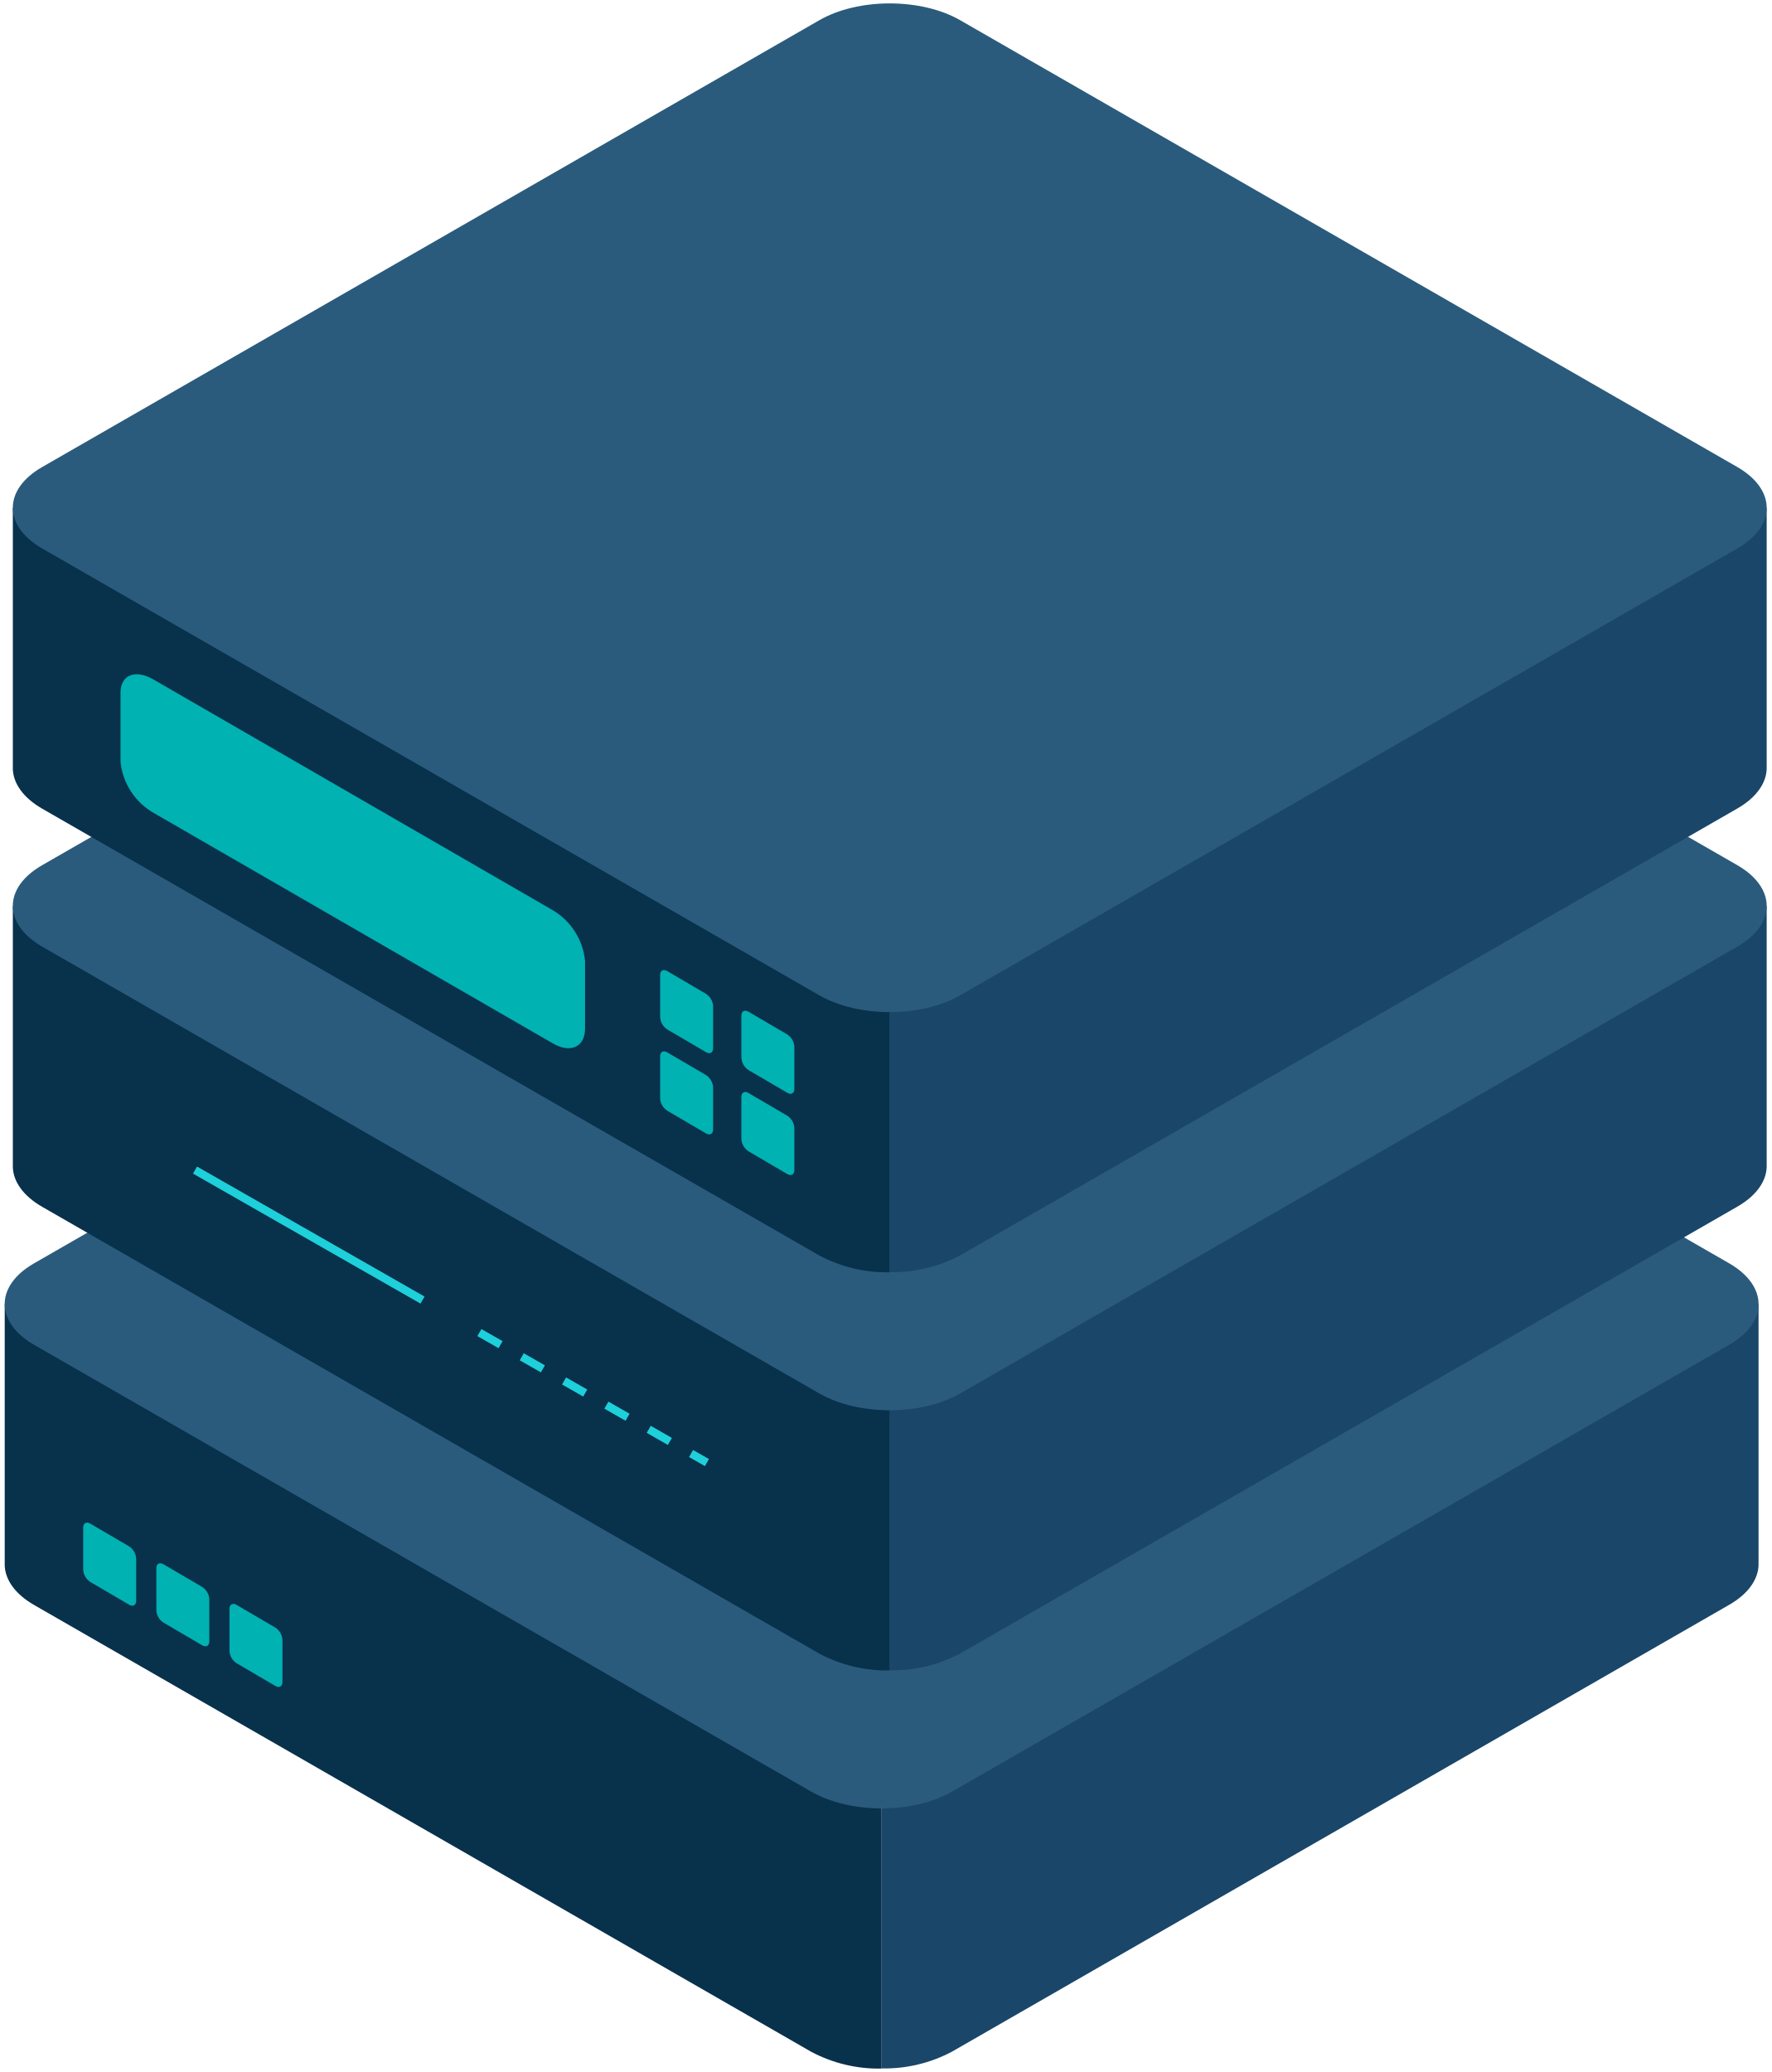
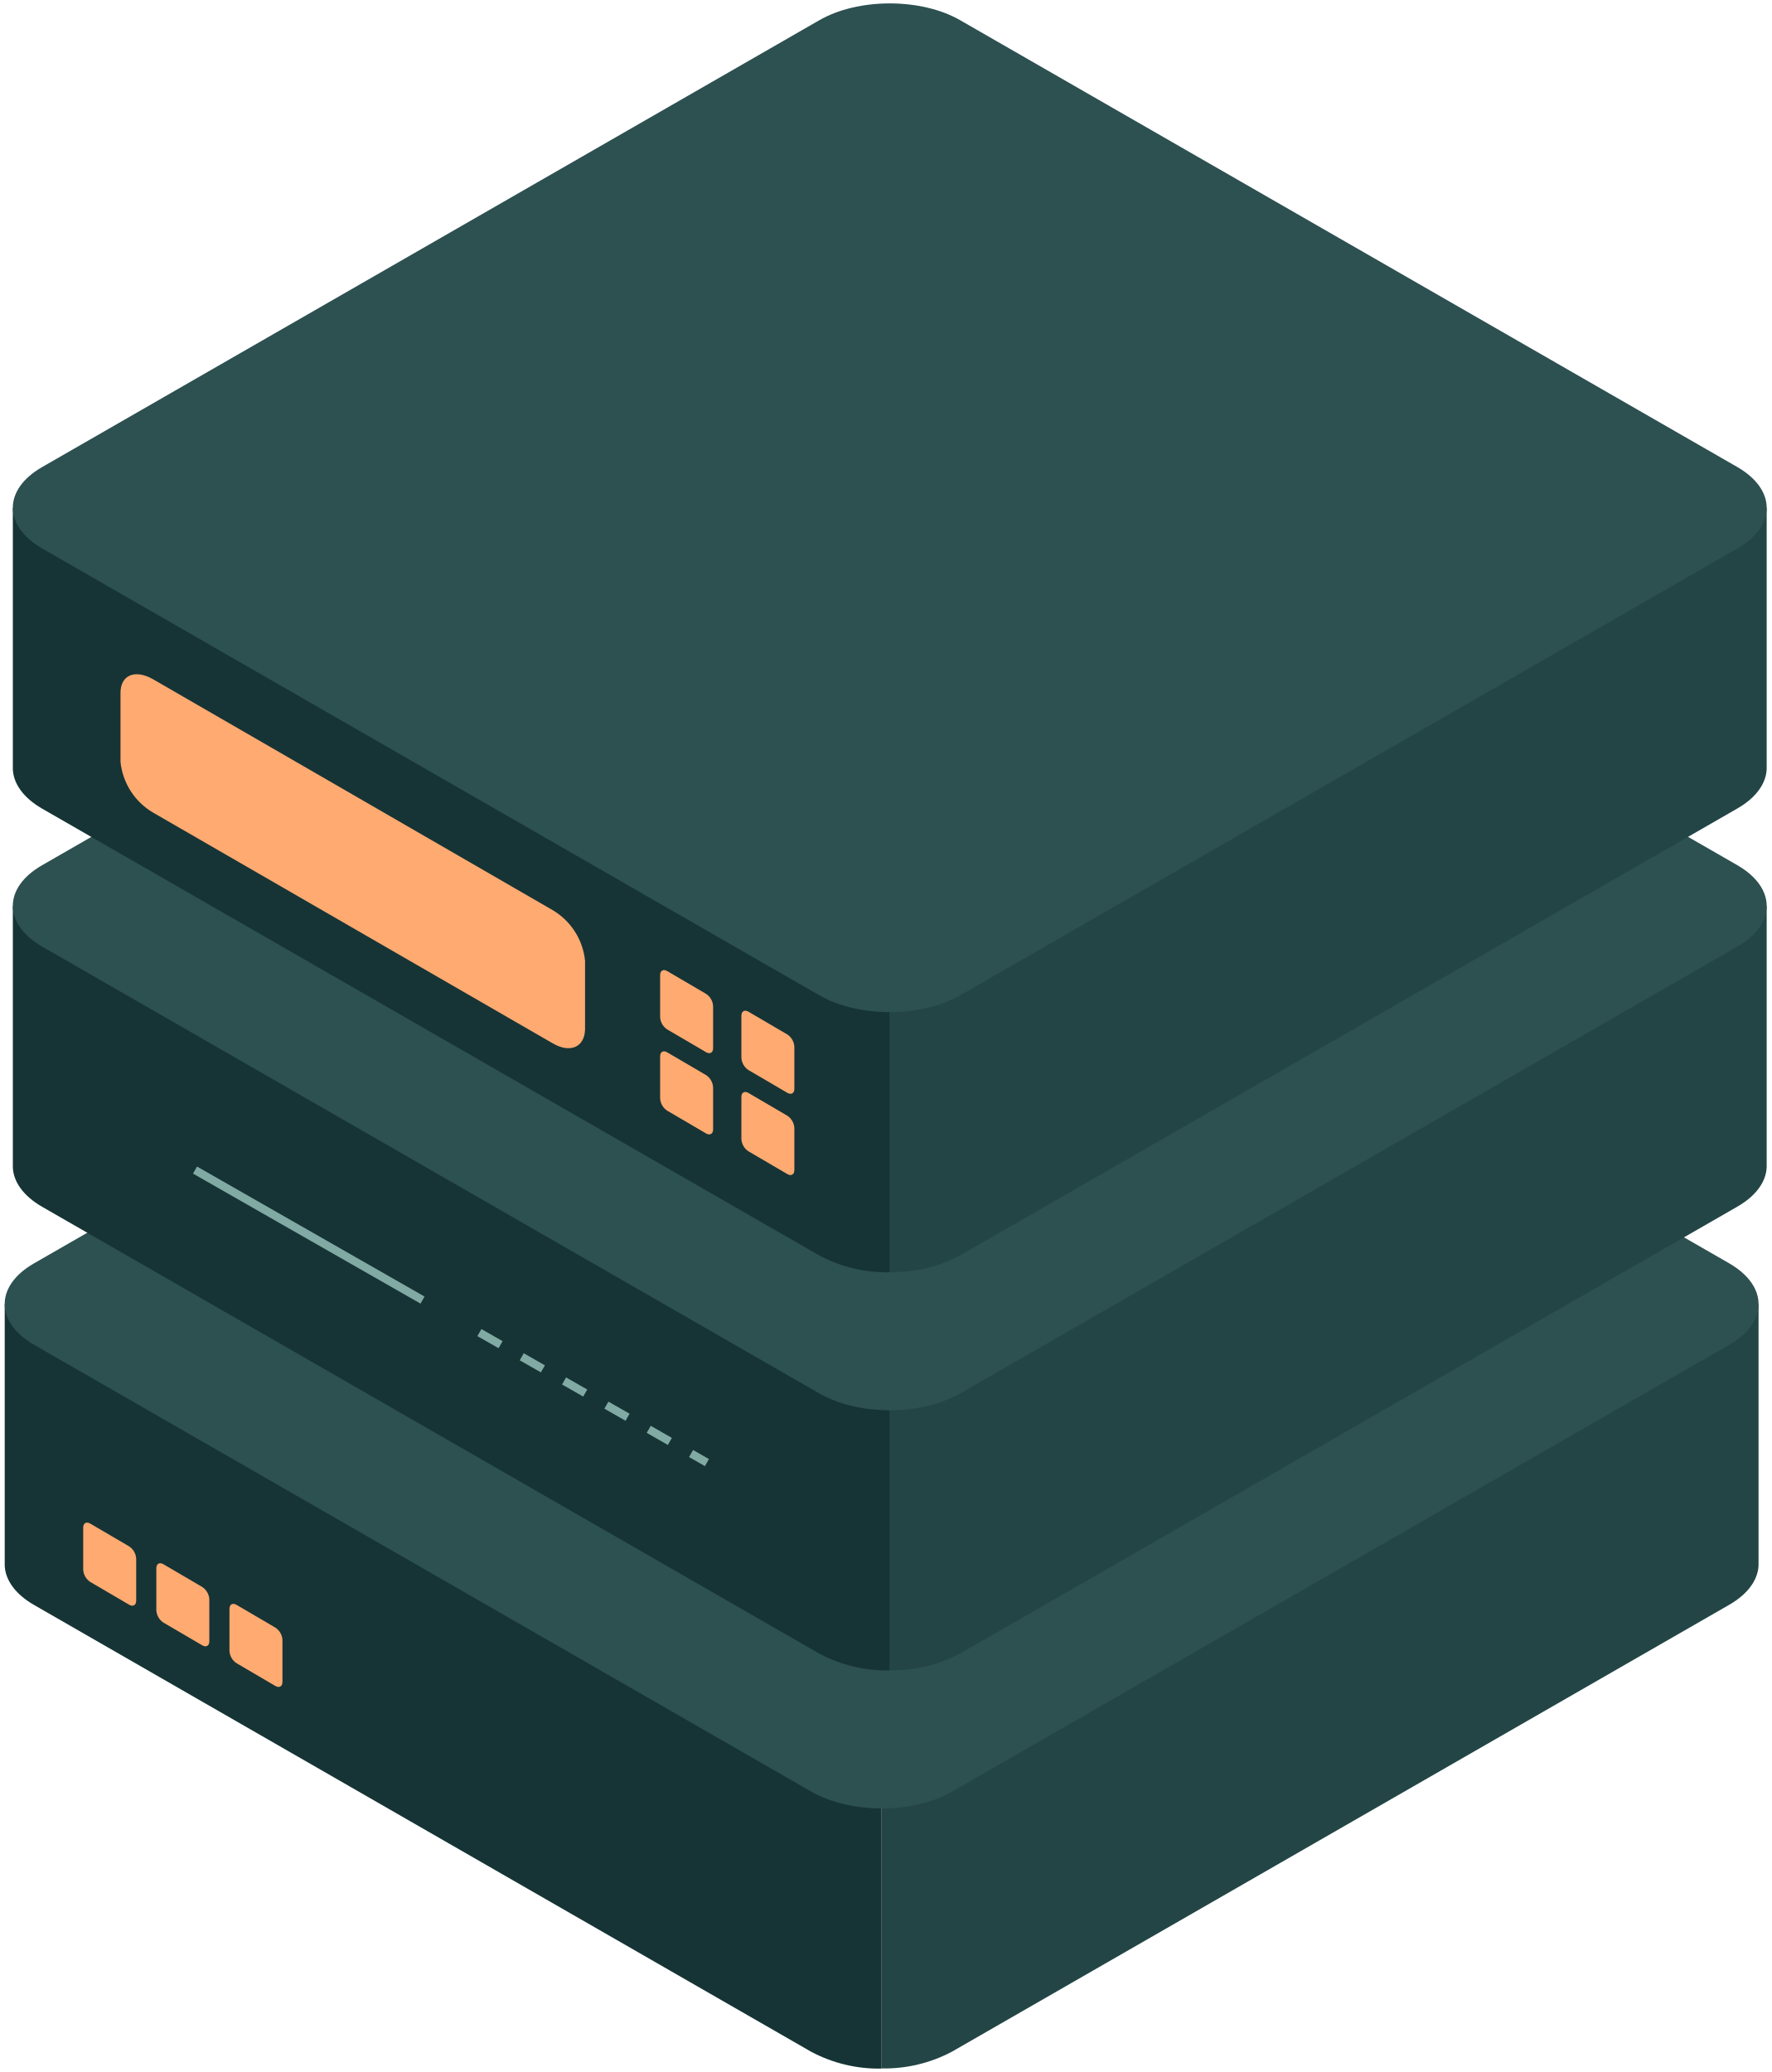
<svg xmlns="http://www.w3.org/2000/svg" width="218" height="255" viewBox="0 0 218 255" fill="none">
-   <path d="M108.5 222.58V254.58C105.481 254.64 102.497 253.927 99.83 252.51L4.17 197.51C1.85 196.17 0.65 194.42 0.58 192.67V160.5L25.85 175L108.5 222.58Z" fill="#08314C" />
-   <path d="M216.42 160.5V192.65C216.35 194.4 215.15 196.15 212.83 197.49L117.17 252.49C114.503 253.907 111.519 254.62 108.5 254.56V222.56L191.15 175L216.42 160.5Z" fill="#194669" />
-   <path d="M99.83 100.49L4.17 155.49C-0.62 158.25 -0.62 162.71 4.17 165.49L99.83 220.49C104.62 223.25 112.38 223.25 117.17 220.49L212.83 165.49C217.62 162.73 217.62 158.27 212.83 155.49L117.17 100.49C112.38 97.73 104.62 97.73 99.83 100.49Z" fill="#2A5B7C" />
-   <path d="M109.5 173.58V205.58C106.481 205.64 103.497 204.927 100.83 203.51L5.17 148.51C2.85 147.17 1.65 145.42 1.58 143.67V111.5L26.85 126L109.5 173.58Z" fill="#08314C" />
-   <path d="M217.42 111.5V143.65C217.35 145.4 216.15 147.15 213.83 148.49L118.17 203.49C115.503 204.907 112.519 205.62 109.5 205.56V173.56L192.15 126L217.42 111.5Z" fill="#194669" />
-   <path d="M100.83 51.49L5.17 106.49C0.38 109.25 0.38 113.71 5.17 116.49L100.83 171.49C105.62 174.25 113.38 174.25 118.17 171.49L213.83 116.49C218.62 113.73 218.62 109.27 213.83 106.49L118.17 51.49C113.38 48.73 105.62 48.73 100.83 51.49Z" fill="#2A5B7C" />
-   <path d="M109.5 124.58V156.58C106.481 156.64 103.497 155.927 100.83 154.51L5.17 99.51C2.85 98.17 1.65 96.42 1.58 94.67V62.5L26.85 77L109.5 124.58Z" fill="#08314C" />
-   <path d="M217.42 62.5V94.65C217.35 96.4 216.15 98.15 213.83 99.49L118.17 154.49C115.503 155.907 112.519 156.62 109.5 156.56V124.56L192.15 77L217.42 62.5Z" fill="#194669" />
-   <path d="M100.83 2.49L5.17 57.49C0.38 60.25 0.38 64.71 5.17 67.49L100.83 122.49C105.62 125.25 113.38 125.25 118.17 122.49L213.83 67.49C218.62 64.73 218.62 60.27 213.83 57.49L118.17 2.49C113.38 -0.27 105.62 -0.27 100.83 2.49Z" fill="#2A5B7C" />
-   <path d="M24 144L52 160" stroke="#1DD0DA" stroke-miterlimit="10" />
-   <path d="M59 164L87 180" stroke="#1DD0DA" stroke-miterlimit="10" stroke-dasharray="3 3" />
-   <path d="M10.24 188V193.18C10.256 193.482 10.344 193.777 10.495 194.039C10.646 194.301 10.857 194.524 11.11 194.69L15.89 197.49C16.37 197.77 16.76 197.55 16.76 197V191.82C16.744 191.518 16.656 191.224 16.505 190.961C16.354 190.699 16.143 190.476 15.89 190.31L11.11 187.51C10.63 187.23 10.24 187.45 10.24 188Z" fill="#00B2B2" />
-   <path d="M19.24 193V198.18C19.256 198.482 19.344 198.777 19.495 199.039C19.646 199.301 19.857 199.524 20.11 199.69L24.89 202.49C25.37 202.77 25.76 202.55 25.76 202V196.82C25.744 196.518 25.656 196.224 25.505 195.961C25.354 195.699 25.143 195.476 24.89 195.31L20.11 192.51C19.63 192.23 19.24 192.45 19.24 193Z" fill="#00B2B2" />
-   <path d="M81.24 120V125.18C81.256 125.482 81.344 125.777 81.495 126.039C81.646 126.301 81.857 126.524 82.11 126.69L86.89 129.49C87.37 129.77 87.76 129.55 87.76 129V123.82C87.744 123.518 87.656 123.224 87.505 122.961C87.354 122.699 87.143 122.476 86.89 122.31L82.11 119.51C81.63 119.23 81.24 119.45 81.24 120Z" fill="#00B2B2" />
-   <path d="M91.24 125V130.18C91.256 130.482 91.344 130.777 91.495 131.039C91.646 131.301 91.857 131.524 92.11 131.69L96.89 134.49C97.37 134.77 97.76 134.55 97.76 134V128.82C97.744 128.518 97.656 128.224 97.505 127.961C97.354 127.699 97.143 127.476 96.89 127.31L92.11 124.51C91.63 124.23 91.24 124.45 91.24 125Z" fill="#00B2B2" />
-   <path d="M91.24 135V140.18C91.256 140.482 91.344 140.777 91.495 141.039C91.646 141.301 91.857 141.524 92.11 141.69L96.89 144.49C97.37 144.77 97.76 144.55 97.76 144V138.82C97.744 138.518 97.656 138.224 97.505 137.961C97.354 137.699 97.143 137.476 96.89 137.31L92.11 134.51C91.63 134.23 91.24 134.45 91.24 135Z" fill="#00B2B2" />
-   <path d="M81.24 130V135.18C81.256 135.482 81.344 135.777 81.495 136.039C81.646 136.301 81.857 136.524 82.11 136.69L86.89 139.49C87.37 139.77 87.76 139.55 87.76 139V133.82C87.744 133.518 87.656 133.224 87.505 132.961C87.354 132.699 87.143 132.476 86.89 132.31L82.11 129.51C81.63 129.23 81.24 129.45 81.24 130Z" fill="#00B2B2" />
-   <path d="M28.24 198V203.18C28.256 203.482 28.344 203.777 28.495 204.039C28.646 204.301 28.857 204.524 29.11 204.69L33.89 207.49C34.37 207.77 34.76 207.55 34.76 207V201.82C34.744 201.518 34.656 201.224 34.505 200.961C34.354 200.699 34.143 200.476 33.89 200.31L29.11 197.51C28.63 197.23 28.24 197.45 28.24 198Z" fill="#00B2B2" />
-   <path d="M68 128.39L18.83 100C17.72 99.347 16.78 98.442 16.085 97.358C15.39 96.274 14.96 95.041 14.83 93.76V85.27C14.83 83.08 16.6 82.33 18.83 83.59L68 112C69.11 112.652 70.051 113.557 70.746 114.642C71.441 115.726 71.871 116.959 72 118.24V126.73C71.92 128.9 70.15 129.65 68 128.39Z" fill="#00B2B2" />
+   <path d="M108.5 222.58V254.58C105.481 254.64 102.497 253.927 99.83 252.51L4.17 197.51C1.85 196.17 0.65 194.42 0.58 192.67V160.5L25.85 175L108.5 222.58Z" fill="#163435" />
+   <path d="M216.42 160.5V192.65C216.35 194.4 215.15 196.15 212.83 197.49L117.17 252.49C114.503 253.907 111.519 254.62 108.5 254.56V222.56L191.15 175L216.42 160.5Z" fill="#234546" />
+   <path d="M99.83 100.49L4.17 155.49C-0.62 158.25 -0.62 162.71 4.17 165.49L99.83 220.49C104.62 223.25 112.38 223.25 117.17 220.49L212.83 165.49C217.62 162.73 217.62 158.27 212.83 155.49L117.17 100.49C112.38 97.73 104.62 97.73 99.83 100.49Z" fill="#2D5051" />
+   <path d="M109.5 173.58V205.58C106.481 205.64 103.497 204.927 100.83 203.51L5.17 148.51C2.85 147.17 1.65 145.42 1.58 143.67V111.5L26.85 126L109.5 173.58Z" fill="#163435" />
+   <path d="M217.42 111.5V143.65C217.35 145.4 216.15 147.15 213.83 148.49L118.17 203.49C115.503 204.907 112.519 205.62 109.5 205.56V173.56L192.15 126L217.42 111.5Z" fill="#234546" />
+   <path d="M100.83 51.49L5.17 106.49C0.38 109.25 0.38 113.71 5.17 116.49L100.83 171.49C105.62 174.25 113.38 174.25 118.17 171.49L213.83 116.49C218.62 113.73 218.62 109.27 213.83 106.49L118.17 51.49C113.38 48.73 105.62 48.73 100.83 51.49Z" fill="#2D5051" />
+   <path d="M109.5 124.58V156.58C106.481 156.64 103.497 155.927 100.83 154.51L5.17 99.51C2.85 98.17 1.65 96.42 1.58 94.67V62.5L26.85 77L109.5 124.58Z" fill="#163435" />
+   <path d="M217.42 62.5V94.65C217.35 96.4 216.15 98.15 213.83 99.49L118.17 154.49C115.503 155.907 112.519 156.62 109.5 156.56V124.56L192.15 77L217.42 62.5Z" fill="#234546" />
+   <path d="M100.83 2.49L5.17 57.49C0.38 60.25 0.38 64.71 5.17 67.49L100.83 122.49C105.62 125.25 113.38 125.25 118.17 122.49L213.83 67.49C218.62 64.73 218.62 60.27 213.83 57.49L118.17 2.49C113.38 -0.27 105.62 -0.27 100.83 2.49Z" fill="#2D5051" />
+   <path d="M24 144L52 160" stroke="#80AAA3" stroke-miterlimit="10" />
+   <path d="M59 164L87 180" stroke="#80AAA3" stroke-miterlimit="10" stroke-dasharray="3 3" />
+   <path d="M10.24 188V193.18C10.256 193.482 10.344 193.777 10.495 194.039C10.646 194.301 10.857 194.524 11.11 194.69L15.89 197.49C16.37 197.77 16.76 197.55 16.76 197V191.82C16.744 191.518 16.656 191.224 16.505 190.961C16.354 190.699 16.143 190.476 15.89 190.31L11.11 187.51C10.63 187.23 10.24 187.45 10.24 188Z" fill="#FFAA71" />
+   <path d="M19.24 193V198.18C19.256 198.482 19.344 198.777 19.495 199.039C19.646 199.301 19.857 199.524 20.11 199.69L24.89 202.49C25.37 202.77 25.76 202.55 25.76 202V196.82C25.744 196.518 25.656 196.224 25.505 195.961C25.354 195.699 25.143 195.476 24.89 195.31L20.11 192.51C19.63 192.23 19.24 192.45 19.24 193Z" fill="#FFAA71" />
+   <path d="M81.24 120V125.18C81.256 125.482 81.344 125.777 81.495 126.039C81.646 126.301 81.857 126.524 82.11 126.69L86.89 129.49C87.37 129.77 87.76 129.55 87.76 129V123.82C87.744 123.518 87.656 123.224 87.505 122.961C87.354 122.699 87.143 122.476 86.89 122.31L82.11 119.51C81.63 119.23 81.24 119.45 81.24 120Z" fill="#FFAA71" />
+   <path d="M91.24 125V130.18C91.256 130.482 91.344 130.777 91.495 131.039C91.646 131.301 91.857 131.524 92.11 131.69L96.89 134.49C97.37 134.77 97.76 134.55 97.76 134V128.82C97.744 128.518 97.656 128.224 97.505 127.961C97.354 127.699 97.143 127.476 96.89 127.31L92.11 124.51C91.63 124.23 91.24 124.45 91.24 125Z" fill="#FFAA71" />
+   <path d="M91.24 135V140.18C91.256 140.482 91.344 140.777 91.495 141.039C91.646 141.301 91.857 141.524 92.11 141.69L96.89 144.49C97.37 144.77 97.76 144.55 97.76 144V138.82C97.744 138.518 97.656 138.224 97.505 137.961C97.354 137.699 97.143 137.476 96.89 137.31L92.11 134.51C91.63 134.23 91.24 134.45 91.24 135Z" fill="#FFAA71" />
+   <path d="M81.24 130V135.18C81.256 135.482 81.344 135.777 81.495 136.039C81.646 136.301 81.857 136.524 82.11 136.69L86.89 139.49C87.37 139.77 87.76 139.55 87.76 139V133.82C87.744 133.518 87.656 133.224 87.505 132.961C87.354 132.699 87.143 132.476 86.89 132.31L82.11 129.51C81.63 129.23 81.24 129.45 81.24 130Z" fill="#FFAA71" />
+   <path d="M28.24 198V203.18C28.256 203.482 28.344 203.777 28.495 204.039C28.646 204.301 28.857 204.524 29.11 204.69L33.89 207.49C34.37 207.77 34.76 207.55 34.76 207V201.82C34.744 201.518 34.656 201.224 34.505 200.961C34.354 200.699 34.143 200.476 33.89 200.31L29.11 197.51C28.63 197.23 28.24 197.45 28.24 198Z" fill="#FFAA71" />
+   <path d="M68 128.39L18.83 100C17.72 99.347 16.78 98.442 16.085 97.358C15.39 96.274 14.96 95.041 14.83 93.76V85.27C14.83 83.08 16.6 82.33 18.83 83.59L68 112C69.11 112.652 70.051 113.557 70.746 114.642C71.441 115.726 71.871 116.959 72 118.24V126.73C71.92 128.9 70.15 129.65 68 128.39Z" fill="#FFAA71" />
</svg>
